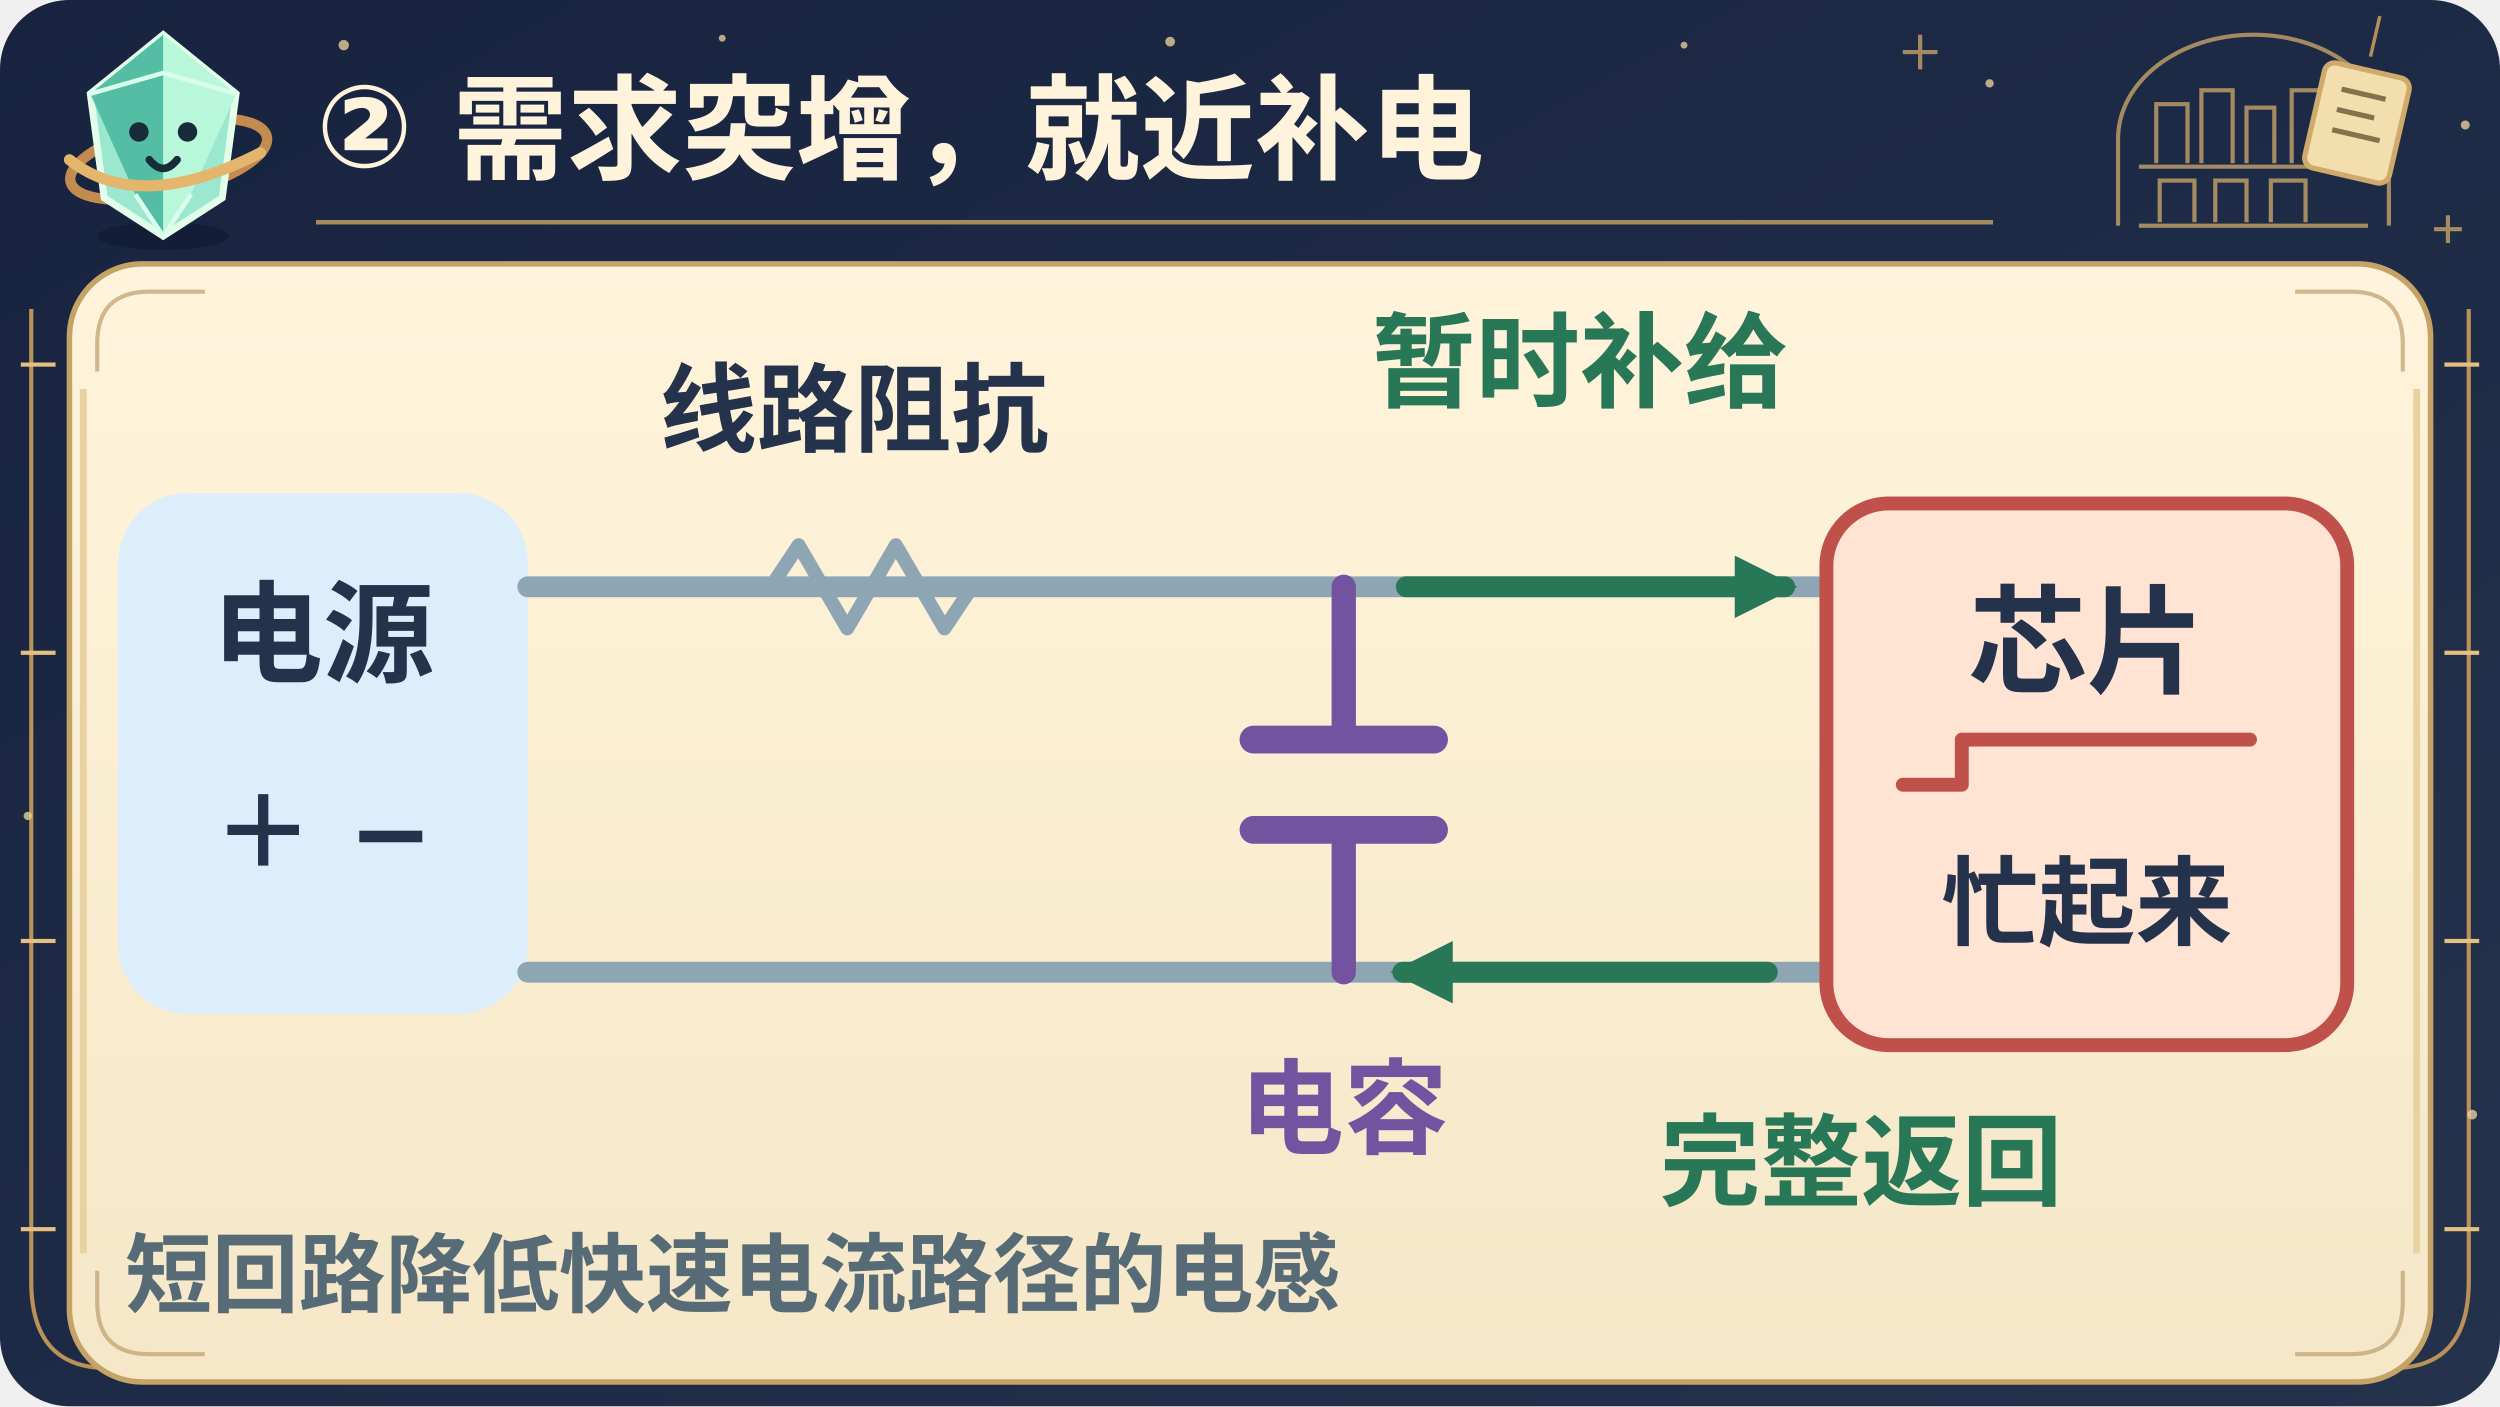
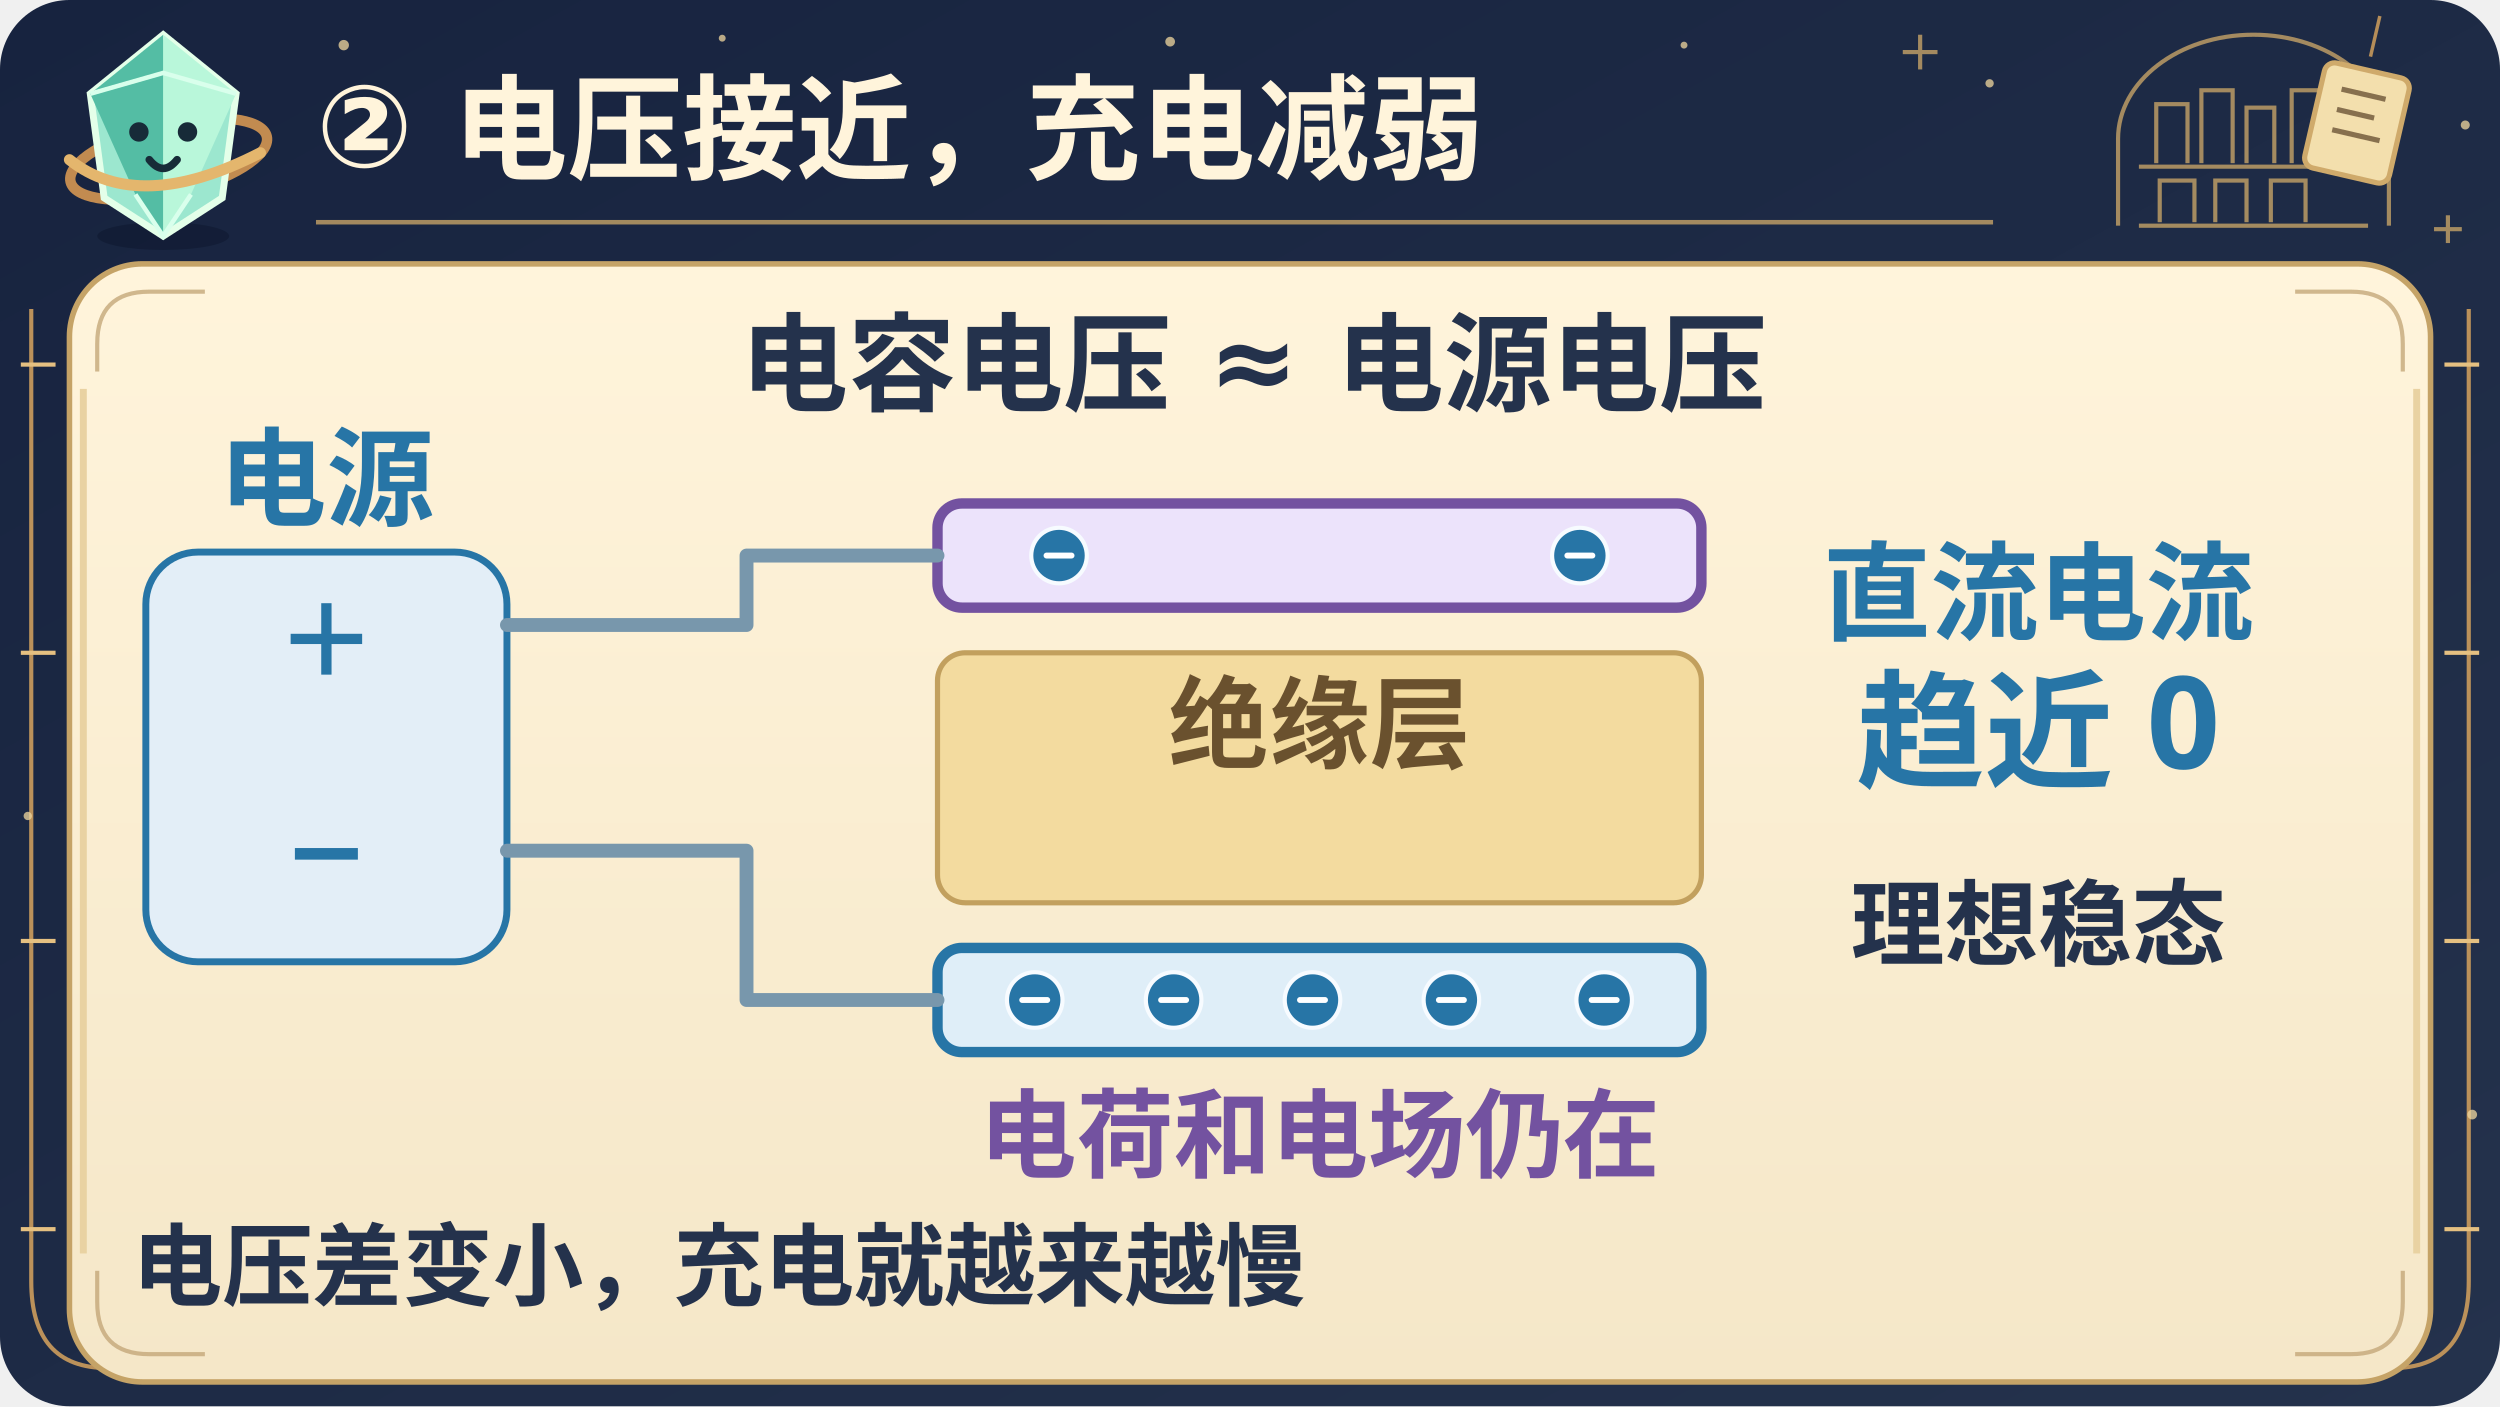
- <svg xmlns="http://www.w3.org/2000/svg" width="720" height="405" viewBox="0 0 720 405" role="img" aria-label="② 需求突增，就近补电" aria-describedby="star-workshop-description">
+ <svg xmlns="http://www.w3.org/2000/svg" width="720" height="405" viewBox="0 0 720 405" role="img" aria-label="② 电压接近，充电减弱" aria-describedby="description">
  <defs>
    <marker id="green-arrow" viewBox="0 0 10 10" refX="8" refY="5" markerWidth="3" markerHeight="3" orient="auto-start-reverse">
      <path d="M0 0L10 5L0 10Z" fill="#287858" />
    </marker>
    <marker id="purple-arrow" viewBox="0 0 10 10" refX="8" refY="5" markerWidth="3" markerHeight="3" orient="auto-start-reverse">
      <path d="M0 0L10 5L0 10Z" fill="#7352A0" />
    </marker>
    <linearGradient id="workshop-night" x1="0" y1="0" x2="1" y2="1">
      <stop stop-color="#17233F" />
      <stop offset="1" stop-color="#24324C" />
    </linearGradient>
    <linearGradient id="workshop-paper" x1="0" y1="0" x2="0" y2="1">
      <stop stop-color="#FFF4DB" />
      <stop offset="1" stop-color="#f5e7c8" />
    </linearGradient>
+     <marker id="electron-arrow" viewBox="0 0 10 10" refX="8" refY="5" markerWidth="3" markerHeight="3" orient="auto">
+       <path d="M0 0L10 5L0 10Z" fill="#2775A6" />
+     </marker>
+     <marker id="current-arrow" viewBox="0 0 10 10" refX="8" refY="5" markerWidth="3" markerHeight="3" orient="auto">
+       <path d="M0 0L10 5L0 10Z" fill="#287858" />
+     </marker>
  </defs>
-   <g font-family="PingFang SC, Microsoft YaHei, sans-serif">
+   <g font-family="PingFang SC,Microsoft YaHei,sans-serif">
    <g id="star-workshop-frame" aria-hidden="true">
      <rect width="720" height="405" rx="20" fill="url(#workshop-night)" />
      <path d="M9 89V369Q9 394 31 394H689Q711 394 711 369V89" fill="none" stroke="#bb915a" stroke-width="1.2" />
      <path d="M6 105H16M6 188H16M6 271H16M6 354H16M704 105H714M704 188H714M704 271H714M704 354H714" stroke="#e5c081" stroke-width="1.2" />
      <g fill="#f0d79e" opacity=".75">
        <circle cx="99" cy="13" r="1.5" />
        <circle cx="208" cy="11" r="1" />
        <circle cx="337" cy="12" r="1.4" />
        <circle cx="485" cy="13" r="1" />
        <circle cx="573" cy="24" r="1.2" />
        <circle cx="710" cy="36" r="1.3" />
        <circle cx="8" cy="235" r="1.2" />
        <circle cx="712" cy="321" r="1.4" />
      </g>
      <g stroke="#C5A367" stroke-width="1.2" fill="none" opacity=".8">
        <path d="M553 10V20M548 15H558M705 62V70M701 66H709" />
        <path d="M610 65V40A39 30 0 0 1 688 40V65M616 48H682M616 65H682" />
        <path d="M621 47V30H630V47M634 47V26H643V47M647 47V31H655V47M660 47V26H669V47M622 64V52H632V64M638 64V52H647V64M654 64V52H664V64" />
      </g>
      <g transform="translate(680 28) rotate(13)">
        <path d="M0 -12V-24" stroke="#b58d58" stroke-width="1" />
        <rect x="-12" y="-8" width="25" height="31" rx="3" fill="#f3dfad" stroke="#cfaa6b" stroke-width="1.5" />
        <path d="M-6 -1H7M-6 5H5M-6 11H8" stroke="#87704e" stroke-width="1.5" />
      </g>
      <path d="M91 64H574" fill="none" stroke="#C5A367" stroke-width="1.3" opacity=".8" />
      <rect x="20" y="76" width="680" height="322" rx="21" fill="url(#workshop-paper)" stroke="#C5A367" stroke-width="1.6" />
      <path d="M28 107V99Q28 84 43 84H59M661 84H677Q692 84 692 99V107M28 366V375Q28 390 43 390H59M661 390H677Q692 390 692 375V366" fill="none" stroke="#c4a779" stroke-width="1.2" opacity=".8" />
      <path d="M24 112V361M696 112V361" stroke="#e9d2a2" stroke-width="2" />
    </g>
-     <text x="91" y="48" font-size="33" fill="#FFF4DB" text-anchor="start" font-weight="650">② 需求突增，就近补电</text>
-     <rect x="34" y="142" width="118" height="150" rx="20" fill="#dceefc" stroke="none" stroke-width="0" />
-     <text x="93" y="194" font-size="32" fill="#24324C" text-anchor="middle" font-weight="600">电源</text>
-     <text x="93" y="250" font-size="29" fill="#24324C" text-anchor="middle" font-weight="600">＋  −</text>
-     <path d="M152 169 H535 M152 280 H535" stroke="#8ea5b4" stroke-width="6" fill="none" stroke-linecap="round" stroke-linejoin="round" />
-     <path d="M222 169 l8 -12 14 24 14 -24 14 24 8 -12" stroke="#8ea5b4" stroke-width="4" fill="none" stroke-linecap="round" stroke-linejoin="round" />
-     <text x="246" y="128" font-size="28" fill="#24324C" text-anchor="middle" font-weight="600">线路阻抗</text>
-     <rect x="526" y="145" width="150" height="156" rx="18" fill="#ffe3d3" stroke="#BF514A" stroke-width="4" />
-     <text x="601" y="197" font-size="34" fill="#24324C" text-anchor="middle" font-weight="600">芯片</text>
-     <text x="601" y="270" font-size="28" fill="#24324C" text-anchor="middle" font-weight="600">忙起来</text>
-     <path d="M387 169 V213 M387 239 V280" stroke="#7352A0" stroke-width="7" fill="none" stroke-linecap="round" stroke-linejoin="round" />
-     <path d="M361 213 H413 M361 239 H413" stroke="#7352A0" stroke-width="8" fill="none" stroke-linecap="round" stroke-linejoin="round" />
-     <text x="387" y="330" font-size="30" fill="#7352A0" text-anchor="middle" font-weight="600">电容</text>
-     <path d="M405 169 H514" stroke="#287858" stroke-width="6" fill="none" stroke-linecap="round" stroke-linejoin="round" marker-end="url(#green-arrow)" />
-     <path d="M509 280 H404" stroke="#287858" stroke-width="6" fill="none" stroke-linecap="round" stroke-linejoin="round" marker-end="url(#green-arrow)" />
-     <text x="455" y="115" font-size="30" fill="#287858" text-anchor="middle" font-weight="600">暂时补给</text>
-     <text x="478" y="345" font-size="29" fill="#287858" text-anchor="start" font-weight="600">完整返回</text>
-     <path d="M548 226 H565 V213 H648" stroke="#BF514A" stroke-width="4" fill="none" stroke-linecap="round" stroke-linejoin="round" />
-     <text x="36" y="376" font-size="25" fill="#566b76" text-anchor="start" font-weight="600">短回路降低快速电流路径的电感</text>
+     <g>
+       <text x="91" y="48" font-size="33" fill="#FFF4DB" text-anchor="start" font-weight="600">② 电压接近，充电减弱</text>
+       <rect x="42" y="159" width="104" height="118" rx="15" fill="#e3eef7" stroke="#2775A6" stroke-width="2" />
+       <text x="94" y="149" font-size="31" fill="#2775A6" text-anchor="middle" font-weight="600">电源</text>
+       <text x="94" y="195" font-size="29" fill="#2775A6" text-anchor="middle" font-weight="600">＋</text>
+       <text x="94" y="255" font-size="29" fill="#2775A6" text-anchor="middle" font-weight="600">−</text>
+       <rect x="270" y="145" width="220" height="30" rx="7" fill="#ece3fb" stroke="#7352A0" stroke-width="3" />
+       <rect x="270" y="273" width="220" height="30" rx="7" fill="#dfeef8" stroke="#2775A6" stroke-width="3" />
+       <rect x="270" y="188" width="220" height="72" rx="8" fill="#f3db9f" stroke="#c2a05e" stroke-width="1.5" />
+       <text x="380.0" y="219.0" font-size="29" fill="#6a512e" text-anchor="middle" font-weight="600">绝缘层</text>
+       <g class="electron">
+         <circle cx="305" cy="160" r="8" fill="#2775A6" stroke="#f7fbff" stroke-width="1.2" />
+         <path d="M301.4 160h7.2" fill="none" stroke="#fff" stroke-width="1.7" stroke-linecap="round" stroke-linejoin="round" />
+       </g>
+       <g class="electron">
+         <circle cx="455" cy="160" r="8" fill="#2775A6" stroke="#f7fbff" stroke-width="1.2" />
+         <path d="M451.4 160h7.2" fill="none" stroke="#fff" stroke-width="1.7" stroke-linecap="round" stroke-linejoin="round" />
+       </g>
+       <g class="electron">
+         <circle cx="298" cy="288" r="8" fill="#2775A6" stroke="#f7fbff" stroke-width="1.2" />
+         <path d="M294.4 288h7.2" fill="none" stroke="#fff" stroke-width="1.7" stroke-linecap="round" stroke-linejoin="round" />
+       </g>
+       <g class="electron">
+         <circle cx="338" cy="288" r="8" fill="#2775A6" stroke="#f7fbff" stroke-width="1.2" />
+         <path d="M334.4 288h7.2" fill="none" stroke="#fff" stroke-width="1.7" stroke-linecap="round" stroke-linejoin="round" />
+       </g>
+       <g class="electron">
+         <circle cx="378" cy="288" r="8" fill="#2775A6" stroke="#f7fbff" stroke-width="1.2" />
+         <path d="M374.4 288h7.2" fill="none" stroke="#fff" stroke-width="1.7" stroke-linecap="round" stroke-linejoin="round" />
+       </g>
+       <g class="electron">
+         <circle cx="418" cy="288" r="8" fill="#2775A6" stroke="#f7fbff" stroke-width="1.2" />
+         <path d="M414.4 288h7.2" fill="none" stroke="#fff" stroke-width="1.7" stroke-linecap="round" stroke-linejoin="round" />
+       </g>
+       <g class="electron">
+         <circle cx="462" cy="288" r="8" fill="#2775A6" stroke="#f7fbff" stroke-width="1.2" />
+         <path d="M458.4 288h7.2" fill="none" stroke="#fff" stroke-width="1.7" stroke-linecap="round" stroke-linejoin="round" />
+       </g>
+       <path d="M146 180H215V160H270 M146 245H215V288H270" fill="none" stroke="#7897ac" stroke-width="4" stroke-linecap="round" stroke-linejoin="round" />
+       <text x="361" y="116" font-size="31" fill="#24324C" text-anchor="middle" font-weight="600">电容电压 ≈ 电源电压</text>
+       <text x="587" y="182" font-size="31" fill="#2775A6" text-anchor="middle" font-weight="600">直流电流</text>
+       <text x="587" y="224" font-size="37" fill="#2775A6" text-anchor="middle" font-weight="600">趋近 0</text>
+       <text x="587" y="276" font-size="27" fill="#24324C" text-anchor="middle" font-weight="600">理想稳态</text>
+       <text x="380" y="337" font-size="28" fill="#7352A0" text-anchor="middle" font-weight="600">电荷和电场仍在</text>
+       <text x="38" y="374" font-size="26" fill="#24324C" text-anchor="start" font-weight="600">电压差变小，充电就越来越慢</text>
+     </g>
    <g id="star-workshop-lantern" transform="translate(47 39)">
      <ellipse cx="0" cy="29" rx="19" ry="4" fill="#091329" opacity=".42" />
      <ellipse cx="0" cy="7" rx="29" ry="10" transform="rotate(-13)" fill="none" stroke="#c28b50" stroke-width="3" />
      <path d="M0 -29L21 -12L17 18L0 29L-17 18L-21 -12Z" fill="#9ce7cf" stroke="#e4ffe9" stroke-width="2" />
      <path d="M0 -29L-21 -12L-8 17L0 29Z" fill="#54bda4" />
      <path d="M0 -29L21 -12L8 17L0 29Z" fill="#b9f7da" />
      <path d="M-21 -12L0 -18L21 -12M-8 17L0 29L8 17" fill="none" stroke="#d9ffec" stroke-width="1.3" />
      <circle cx="-7" cy="-1" r="2.8" fill="#172b38" />
      <circle cx="7" cy="-1" r="2.8" fill="#172b38" />
      <path d="M-4 7Q0 12 4 7" fill="none" stroke="#172b38" stroke-width="2.2" stroke-linecap="round" />
      <path d="M-27 7Q-7 23 28 5" fill="none" stroke="#e4b66d" stroke-width="3.2" stroke-linecap="round" />
    </g>
  </g>
</svg>
